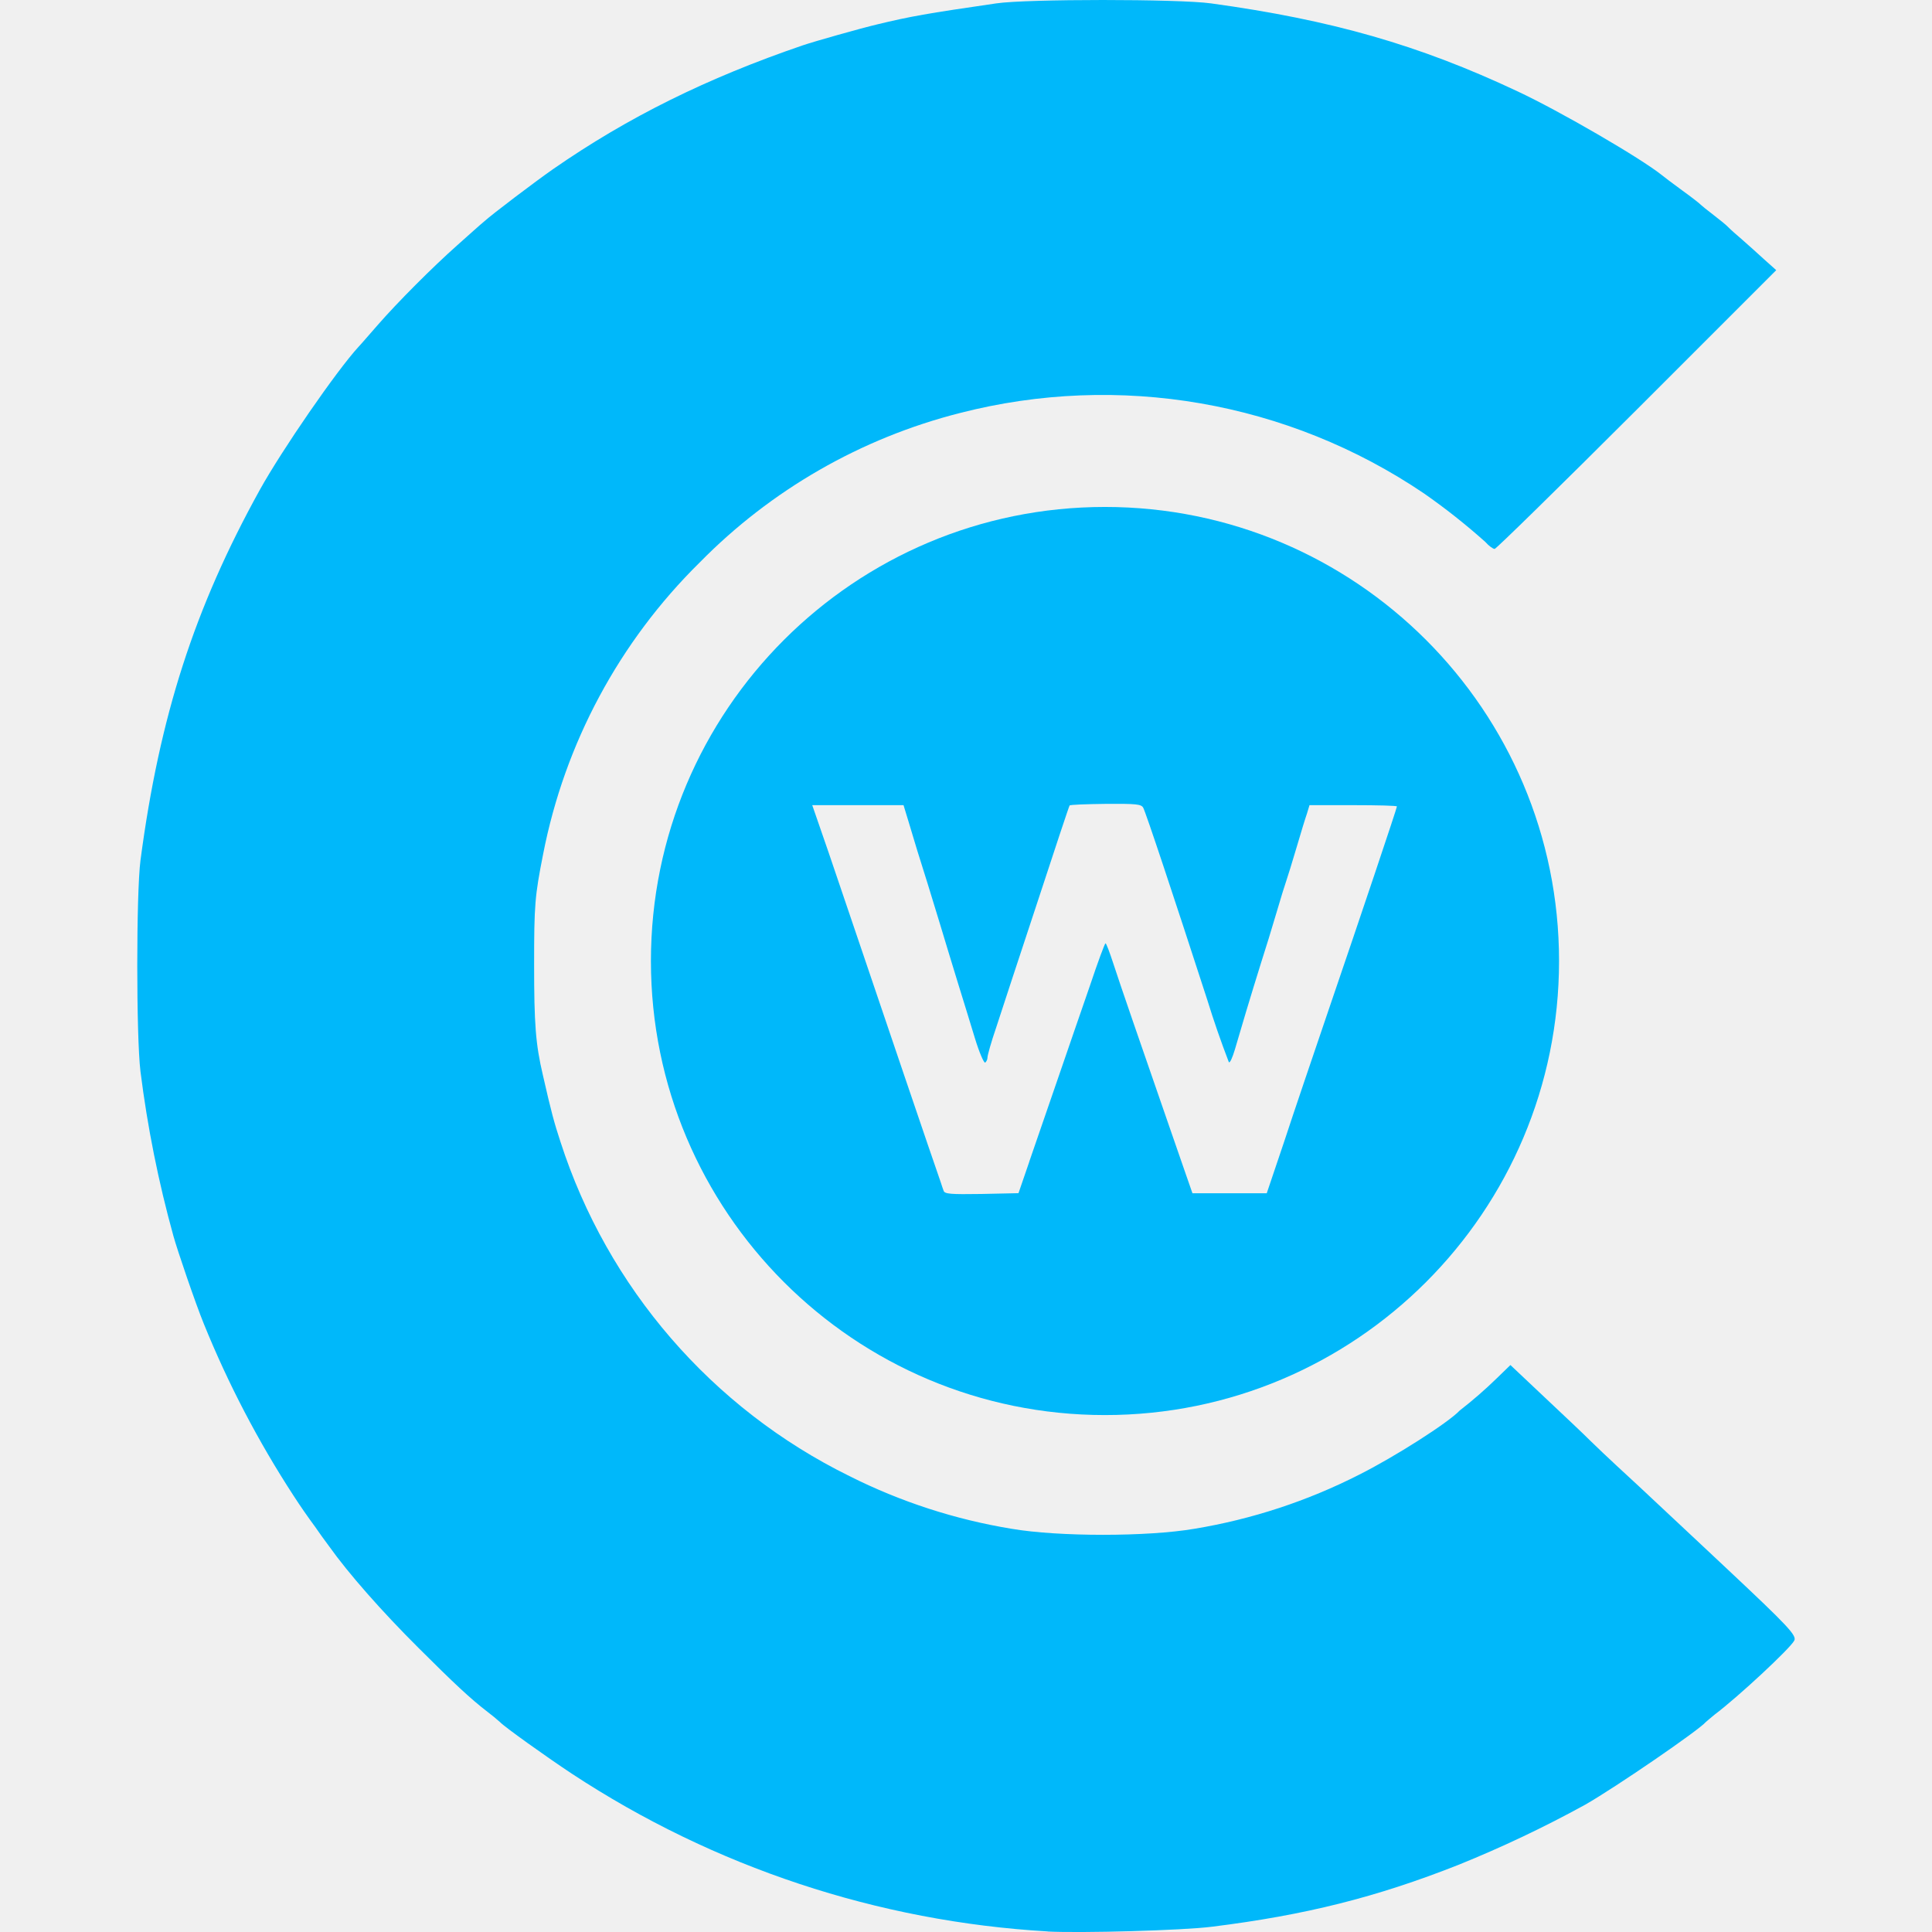
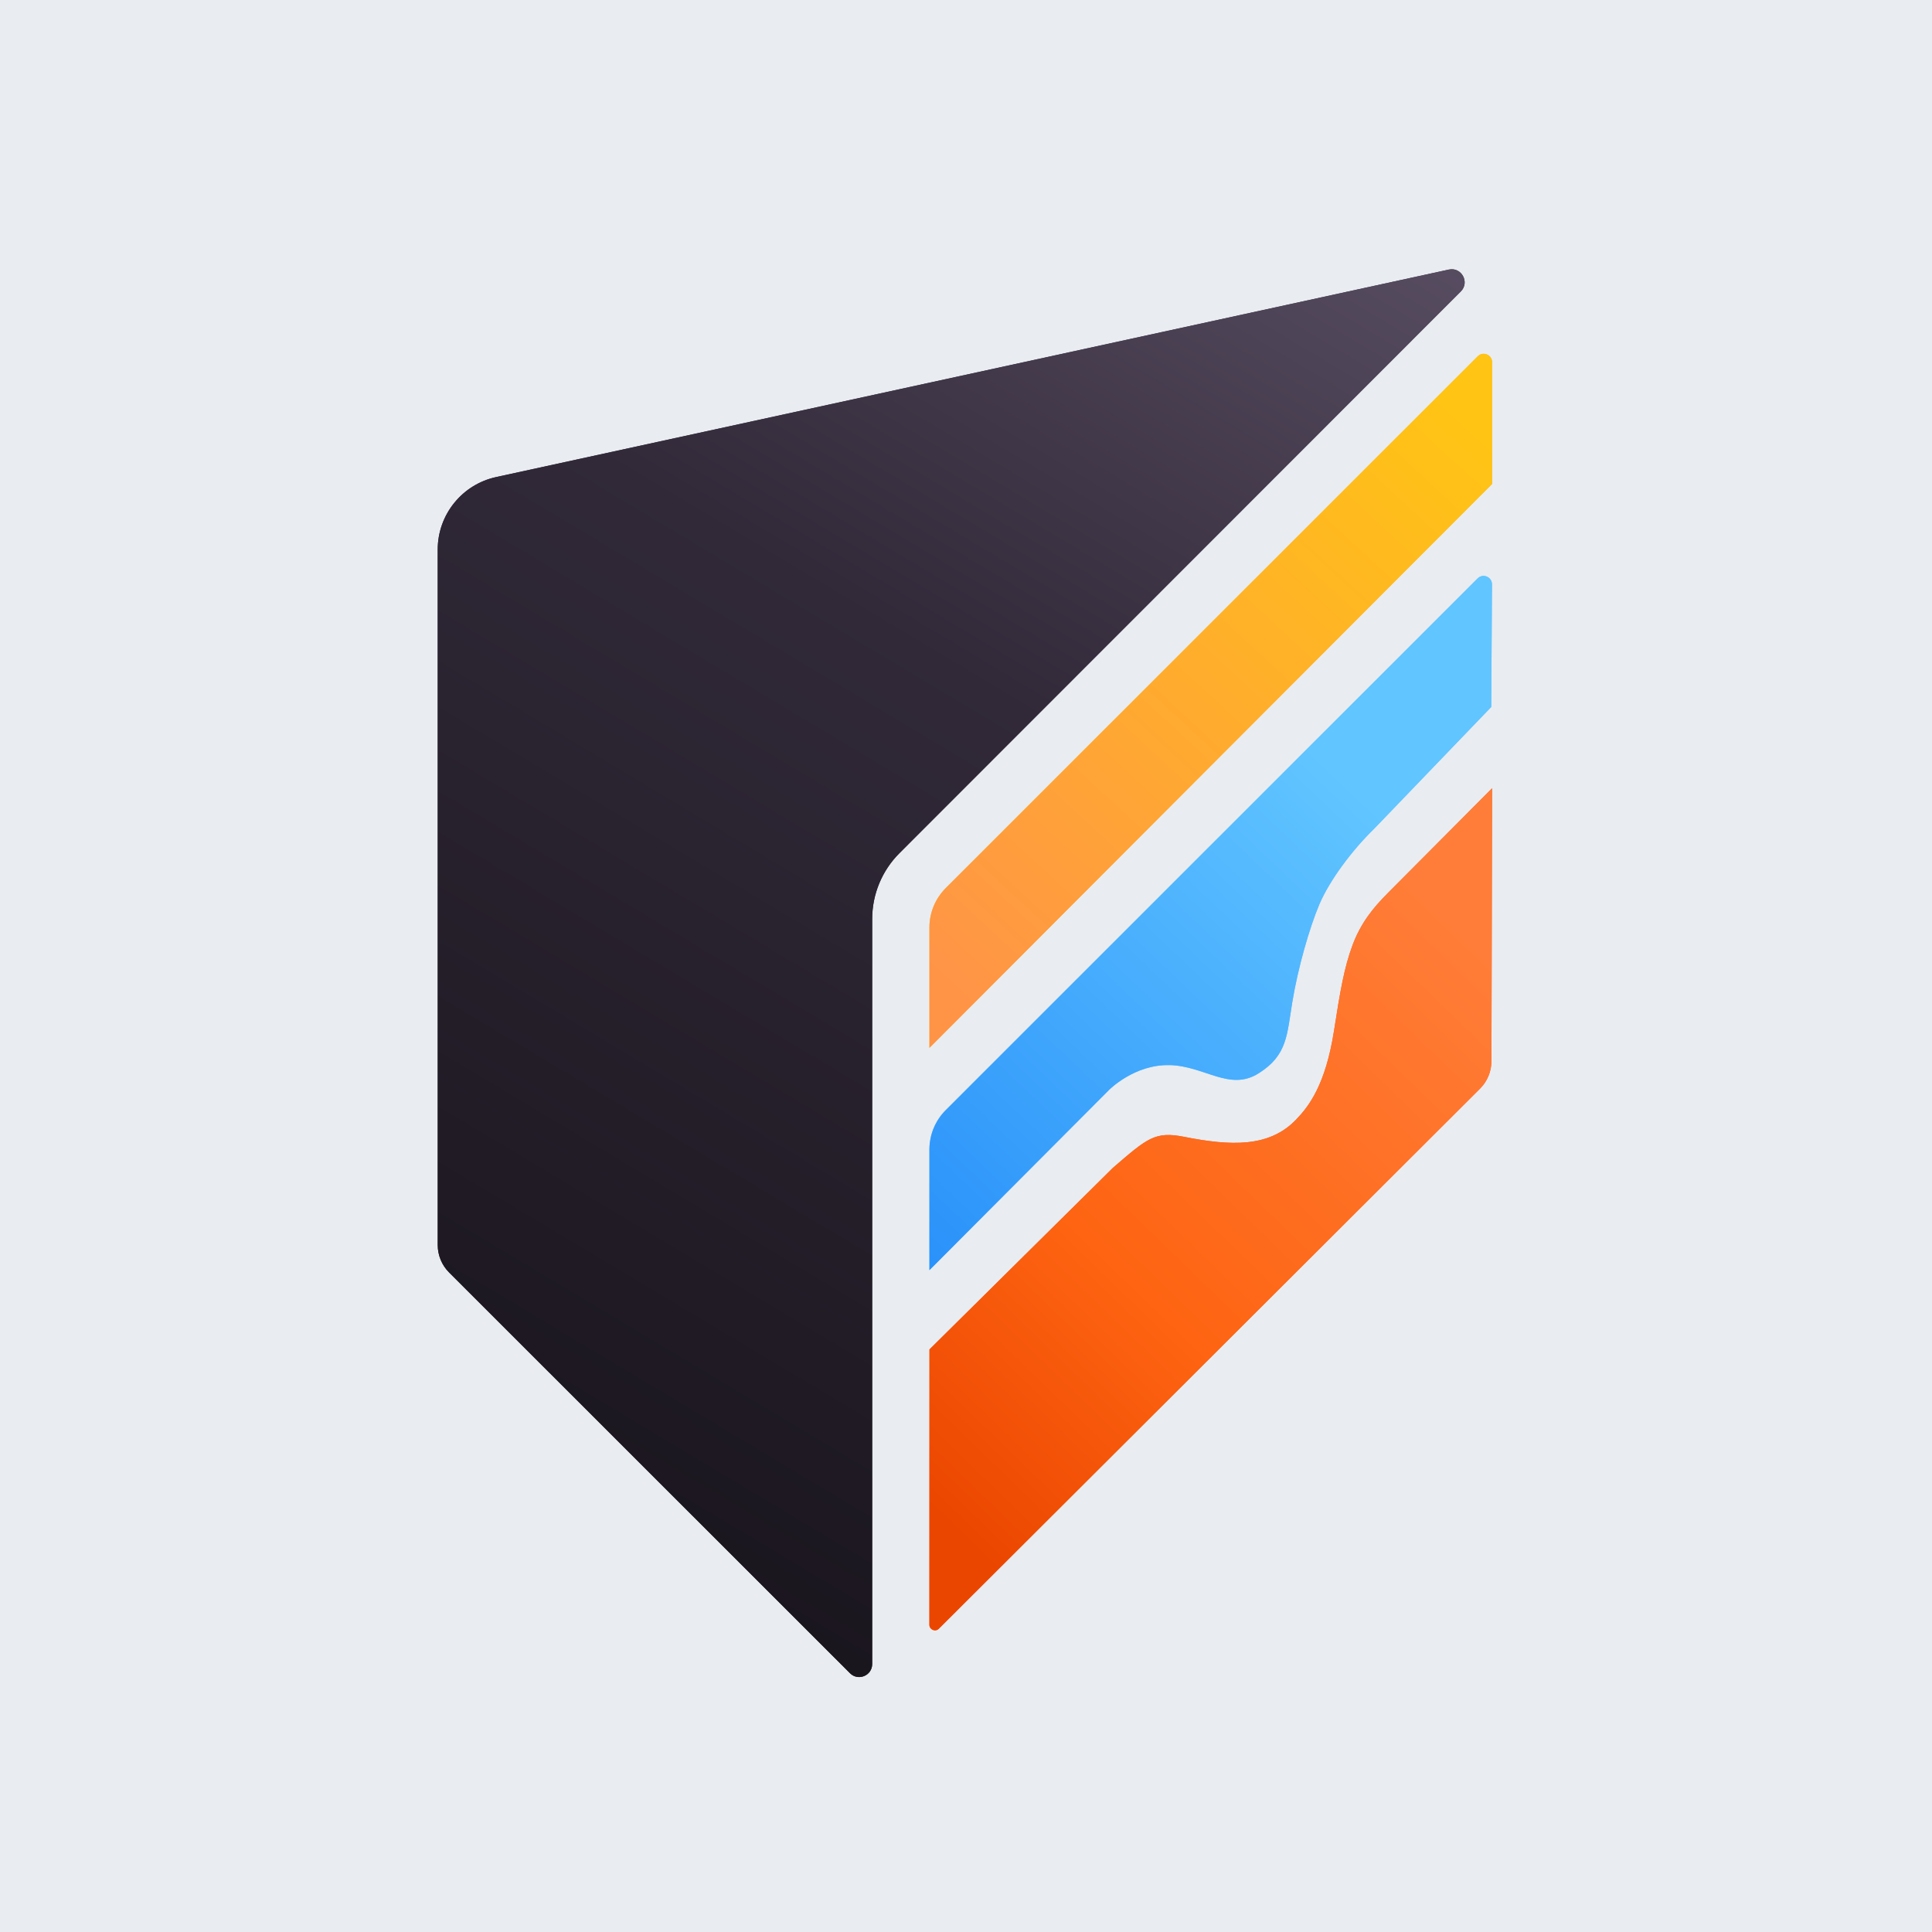
- <svg xmlns="http://www.w3.org/2000/svg" viewBox="0 0 24 24" width="32" height="32" fill="none">
-   <path fill="#00B8FA" d="M13.016 23.993a12.026 12.026 0 0 1-5.913-1.96c-.325-.215-.843-.586-.89-.639a2.44 2.44 0 0 0-.156-.128c-.218-.168-.418-.356-.858-.795-.458-.456-.87-.924-1.114-1.267a7.03 7.03 0 0 1-.171-.238 7.758 7.758 0 0 1-.268-.387 12.565 12.565 0 0 1-1.114-2.134c-.103-.252-.331-.92-.378-1.092a14.331 14.331 0 0 1-.409-2.043c-.053-.431-.053-2.21 0-2.622.237-1.794.671-3.135 1.482-4.602.275-.496.955-1.482 1.227-1.778.034-.035.137-.156.234-.266.25-.287.686-.724.995-.998.144-.128.29-.26.328-.29.103-.094.64-.5.858-.652.93-.646 1.916-1.133 3.104-1.539.147-.05.721-.212.92-.259.413-.1.622-.137 1.483-.262.38-.056 2.262-.056 2.668 0 1.497.206 2.58.515 3.806 1.092.528.247 1.536.833 1.795 1.042.018.016.13.1.25.188.121.087.224.168.233.18.01.01.078.066.156.125.078.06.163.128.188.156.024.025.102.094.171.153.069.06.19.169.272.244l.15.134-1.732 1.732c-.952.951-1.748 1.731-1.766 1.731-.02 0-.072-.037-.116-.087a8.028 8.028 0 0 0-.761-.602 7.122 7.122 0 0 0-5.767-.999 6.92 6.92 0 0 0-3.232 1.857 6.953 6.953 0 0 0-1.944 3.622c-.103.522-.112.628-.112 1.373 0 .734.018.986.109 1.373.103.453.14.59.218.827a7.038 7.038 0 0 0 3.589 4.153 7.007 7.007 0 0 0 2.015.655c.584.1 1.688.1 2.272 0a7.038 7.038 0 0 0 2.05-.674c.434-.218 1.101-.642 1.245-.795a5.448 5.448 0 0 0 .462-.402l.168-.163.424.4c.235.221.49.461.568.54.078.077.228.218.328.311.103.094.406.375.67.624.266.25.581.543.7.656.761.714.87.83.836.892-.05.097-.696.699-.99.92-.049.041-.099.082-.108.091-.088.103-1.111.805-1.498 1.027a14.75 14.75 0 0 1-1.576.748c-1.02.403-1.903.624-3.058.768-.362.047-1.631.081-2.043.06Z" />
-   <path fill="#00B8FA" d="M19.367 11.938a5.64 5.64 0 1 1-11.281 0 5.64 5.64 0 0 1 11.281 0Zm-6.582 2.495.355-1.03c.122-.353.3-.874.4-1.16.097-.29.184-.525.193-.525.01 0 .053.116.1.26.072.224.334.982.693 2.018l.2.577.087.25h.923l.216-.64c.115-.352.368-1.095.558-1.654.387-1.132.843-2.49.843-2.511 0-.01-.244-.016-.543-.016h-.543l-.031.103c-.019.053-.078.246-.131.427-.053.181-.11.362-.125.406-.016.044-.072.225-.125.406-.053.18-.137.455-.187.608-.128.409-.268.877-.328 1.086-.031.103-.062.172-.075.156a12.117 12.117 0 0 1-.268-.774c-.415-1.28-.764-2.33-.796-2.387-.025-.043-.084-.05-.465-.047-.243.003-.443.01-.449.02-.006.005-.19.56-.409 1.229-.221.67-.449 1.36-.505 1.535-.06.174-.106.34-.106.365a.091.091 0 0 1-.028.065c-.016.01-.075-.128-.128-.302-.053-.178-.153-.496-.219-.712-.065-.215-.165-.537-.218-.717-.112-.369-.2-.653-.28-.905l-.11-.365-.06-.197H10.09l.203.587.415 1.223c.174.515.901 2.658.98 2.88.009.028.024.075.034.1.012.04.084.046.47.04l.46-.01.134-.39Z" />
+ <svg xmlns="http://www.w3.org/2000/svg" width="1024" height="1024" viewBox="0 0 1024 1024" fill="none">
+   <rect width="1024" height="1024" fill="#E9ECF1" />
+   <g clip-path="url(#clip0_1148_2494)">
+     <path d="M735.724 473.208C727.855 481.052 721.305 489.119 716.879 500.941C712.453 512.762 710.262 525.634 707.11 545.992C702.594 574.976 693.786 586.372 686.812 593.568C672.572 608.25 652.341 607.423 627.683 602.552C612.191 599.49 608.167 603.177 589.747 619.088L492.638 715.224L492.593 861.171C492.593 863.785 495.768 865.104 497.623 863.25L784.436 577.009C788.303 573.143 790.493 567.914 790.493 562.439L790.851 417.788L735.724 473.185V473.208Z" fill="#FF630F" />
+     <path d="M735.724 473.208C727.855 481.052 721.305 489.119 716.879 500.941C712.453 512.762 710.262 525.634 707.11 545.992C702.594 574.976 693.786 586.372 686.812 593.568C672.572 608.25 652.341 607.423 627.683 602.552C612.191 599.49 608.167 603.177 589.747 619.088L492.638 715.224L492.593 861.171C492.593 863.785 495.768 865.104 497.623 863.25L784.436 577.009C788.303 573.143 790.493 567.914 790.493 562.439L790.851 417.788L735.724 473.185V473.208Z" fill="url(#paint0_linear_1148_2494)" />
+     <path d="M620.014 564.517C638.702 565.053 651.735 578.573 667.116 568.874C682.496 559.176 682.071 548.383 685.045 530.55C688.04 512.694 693.964 491.934 699.239 479.42C704.537 466.883 716.364 450.861 728.39 439.174L790.38 374.703L790.783 309.741C790.783 305.764 785.999 303.752 783.182 306.568L501.265 588.383C495.721 593.925 492.614 601.434 492.614 609.255V673.211L587.846 577.657C587.846 577.657 601.303 564.003 619.992 564.539L620.014 564.517Z" fill="#61C5FF" />
+     <path d="M620.014 564.517C638.702 565.053 651.735 578.573 667.116 568.874C682.496 559.176 682.071 548.383 685.045 530.55C688.04 512.694 693.964 491.934 699.239 479.42C704.537 466.883 716.364 450.861 728.39 439.174L790.38 374.703L790.783 309.741C790.783 305.764 785.999 303.752 783.182 306.568L501.265 588.383C495.721 593.925 492.614 601.434 492.614 609.255V673.211L587.846 577.657C587.846 577.657 601.303 564.003 619.992 564.539L620.014 564.517Z" fill="url(#paint1_linear_1148_2494)" />
+     <path d="M790.872 256.473L492.614 555.405V491.583C492.614 483.762 495.721 476.253 501.265 470.712L783.25 188.829C786.044 186.035 790.85 188.002 790.85 191.98V256.473H790.872Z" fill="#FFC414" />
+     <path d="M790.872 256.473L492.614 555.405V491.583C492.614 483.762 495.721 476.253 501.265 470.712L783.25 188.829C786.044 186.035 790.85 188.002 790.85 191.98V256.473H790.872Z" fill="url(#paint2_linear_1148_2494)" />
+     <path d="M767.913 142.879L262.984 252.848C244.899 256.781 232 272.781 232 291.285V659.851C232 665.325 234.168 670.577 238.058 674.465L450.518 886.849C454.855 891.184 462.277 888.123 462.277 881.978V486.975C462.3 473.947 467.486 461.433 476.696 452.226L774.262 154.477C779.113 149.628 774.641 141.427 767.935 142.879H767.913Z" fill="url(#paint3_linear_1148_2494)" />
+     <path d="M767.913 142.879L262.984 252.848C244.899 256.781 232 272.781 232 291.285V659.851C232 665.325 234.168 670.577 238.058 674.465L450.518 886.849C454.855 891.184 462.277 888.123 462.277 881.978V486.975C462.3 473.947 467.486 461.433 476.696 452.226L774.262 154.477C779.113 149.628 774.641 141.427 767.935 142.879H767.913Z" fill="url(#paint4_linear_1148_2494)" />
+   </g>
+   <defs>
+     <linearGradient id="paint0_linear_1148_2494" x1="783.05" y1="501.365" x2="493.661" y2="799.799" gradientUnits="userSpaceOnUse">
+       <stop stop-color="#FF7D38" />
+       <stop offset="0.613" stop-color="#FE6412" />
+       <stop offset="1" stop-color="#EB4600" />
+     </linearGradient>
+     <linearGradient id="paint1_linear_1148_2494" x1="717.521" y1="417.855" x2="485.762" y2="661.639" gradientUnits="userSpaceOnUse">
+       <stop stop-color="#61C5FF" />
+       <stop offset="1" stop-color="#2A92FA" />
+     </linearGradient>
+     <linearGradient id="paint2_linear_1148_2494" x1="790.872" y1="234.327" x2="513.468" y2="534.312" gradientUnits="userSpaceOnUse">
+       <stop stop-color="#FFC414" />
+       <stop offset="1" stop-color="#FF9447" />
+     </linearGradient>
+     <linearGradient id="paint3_linear_1148_2494" x1="775.223" y1="142.71" x2="265.623" y2="434.493" gradientUnits="userSpaceOnUse">
+       <stop offset="0.155" stop-color="#403649" />
+       <stop offset="1" stop-color="#312938" />
+     </linearGradient>
+     <linearGradient id="paint4_linear_1148_2494" x1="876.101" y1="-272.802" x2="217.678" y2="827.291" gradientUnits="userSpaceOnUse">
+       <stop offset="0.105" stop-color="#776A83" />
+       <stop offset="0.569" stop-color="#312938" />
+       <stop offset="0.96" stop-color="#19151D" />
+     </linearGradient>
+     <clipPath id="clip0_1148_2494">
+       <rect width="559" height="747" fill="white" transform="translate(232 142)" />
+     </clipPath>
+   </defs>
</svg>
